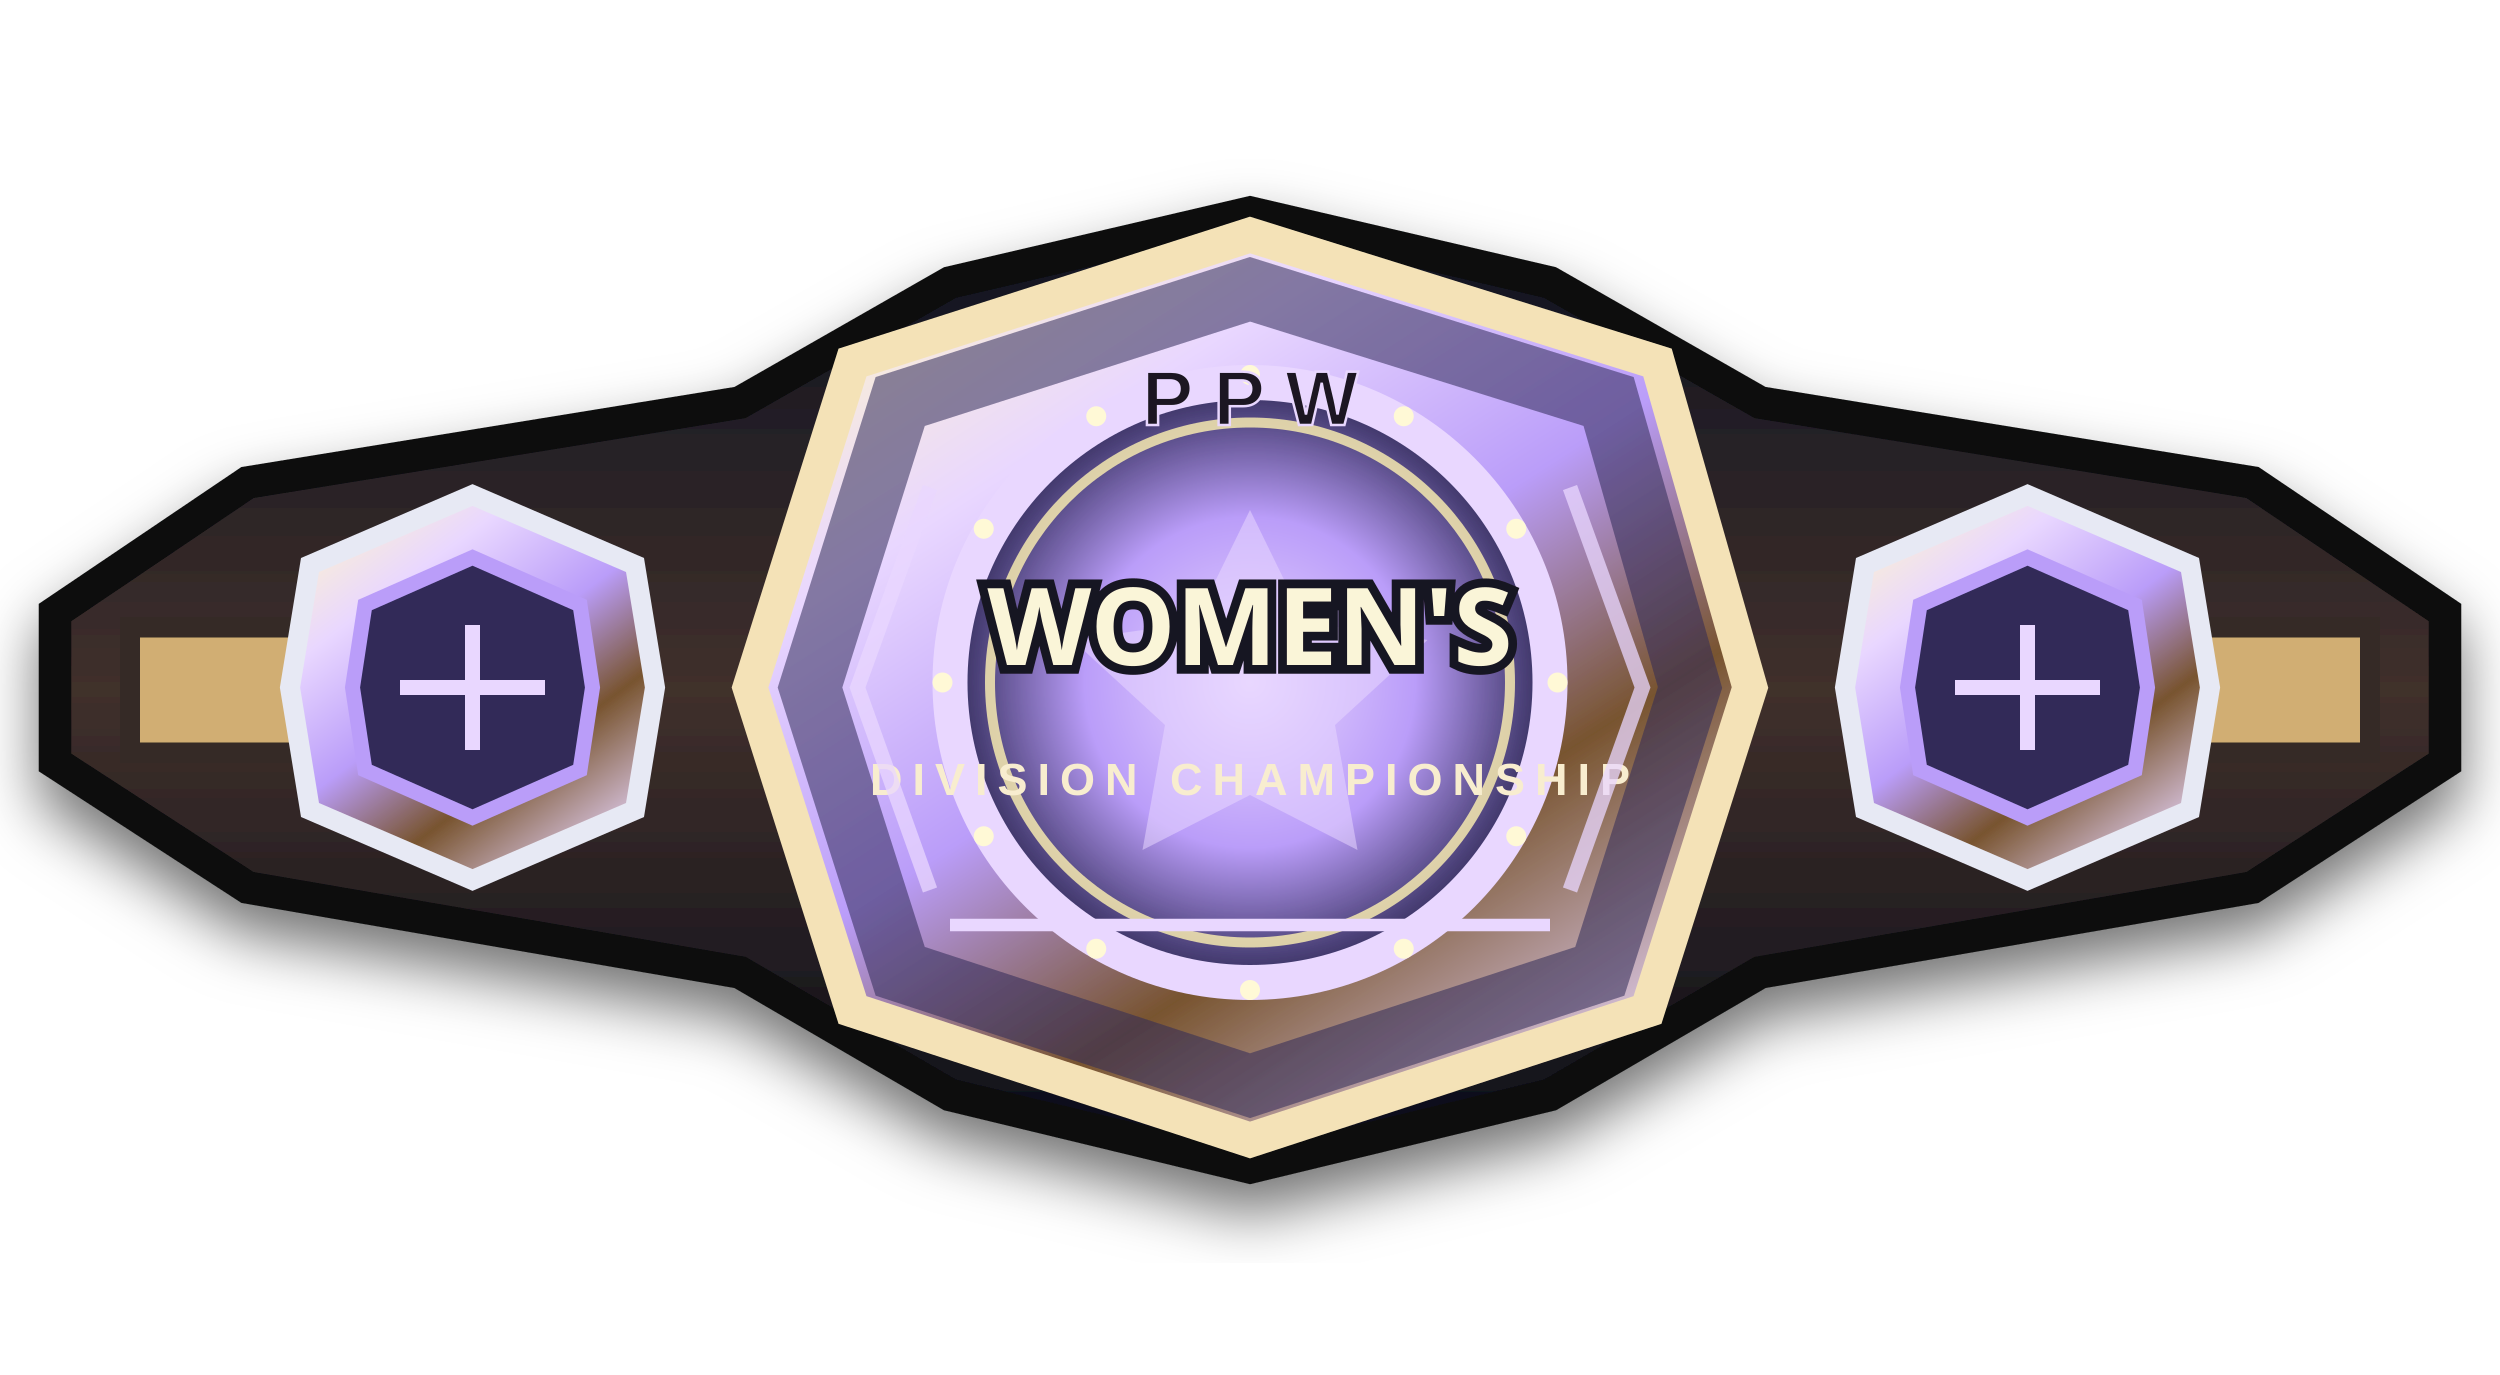
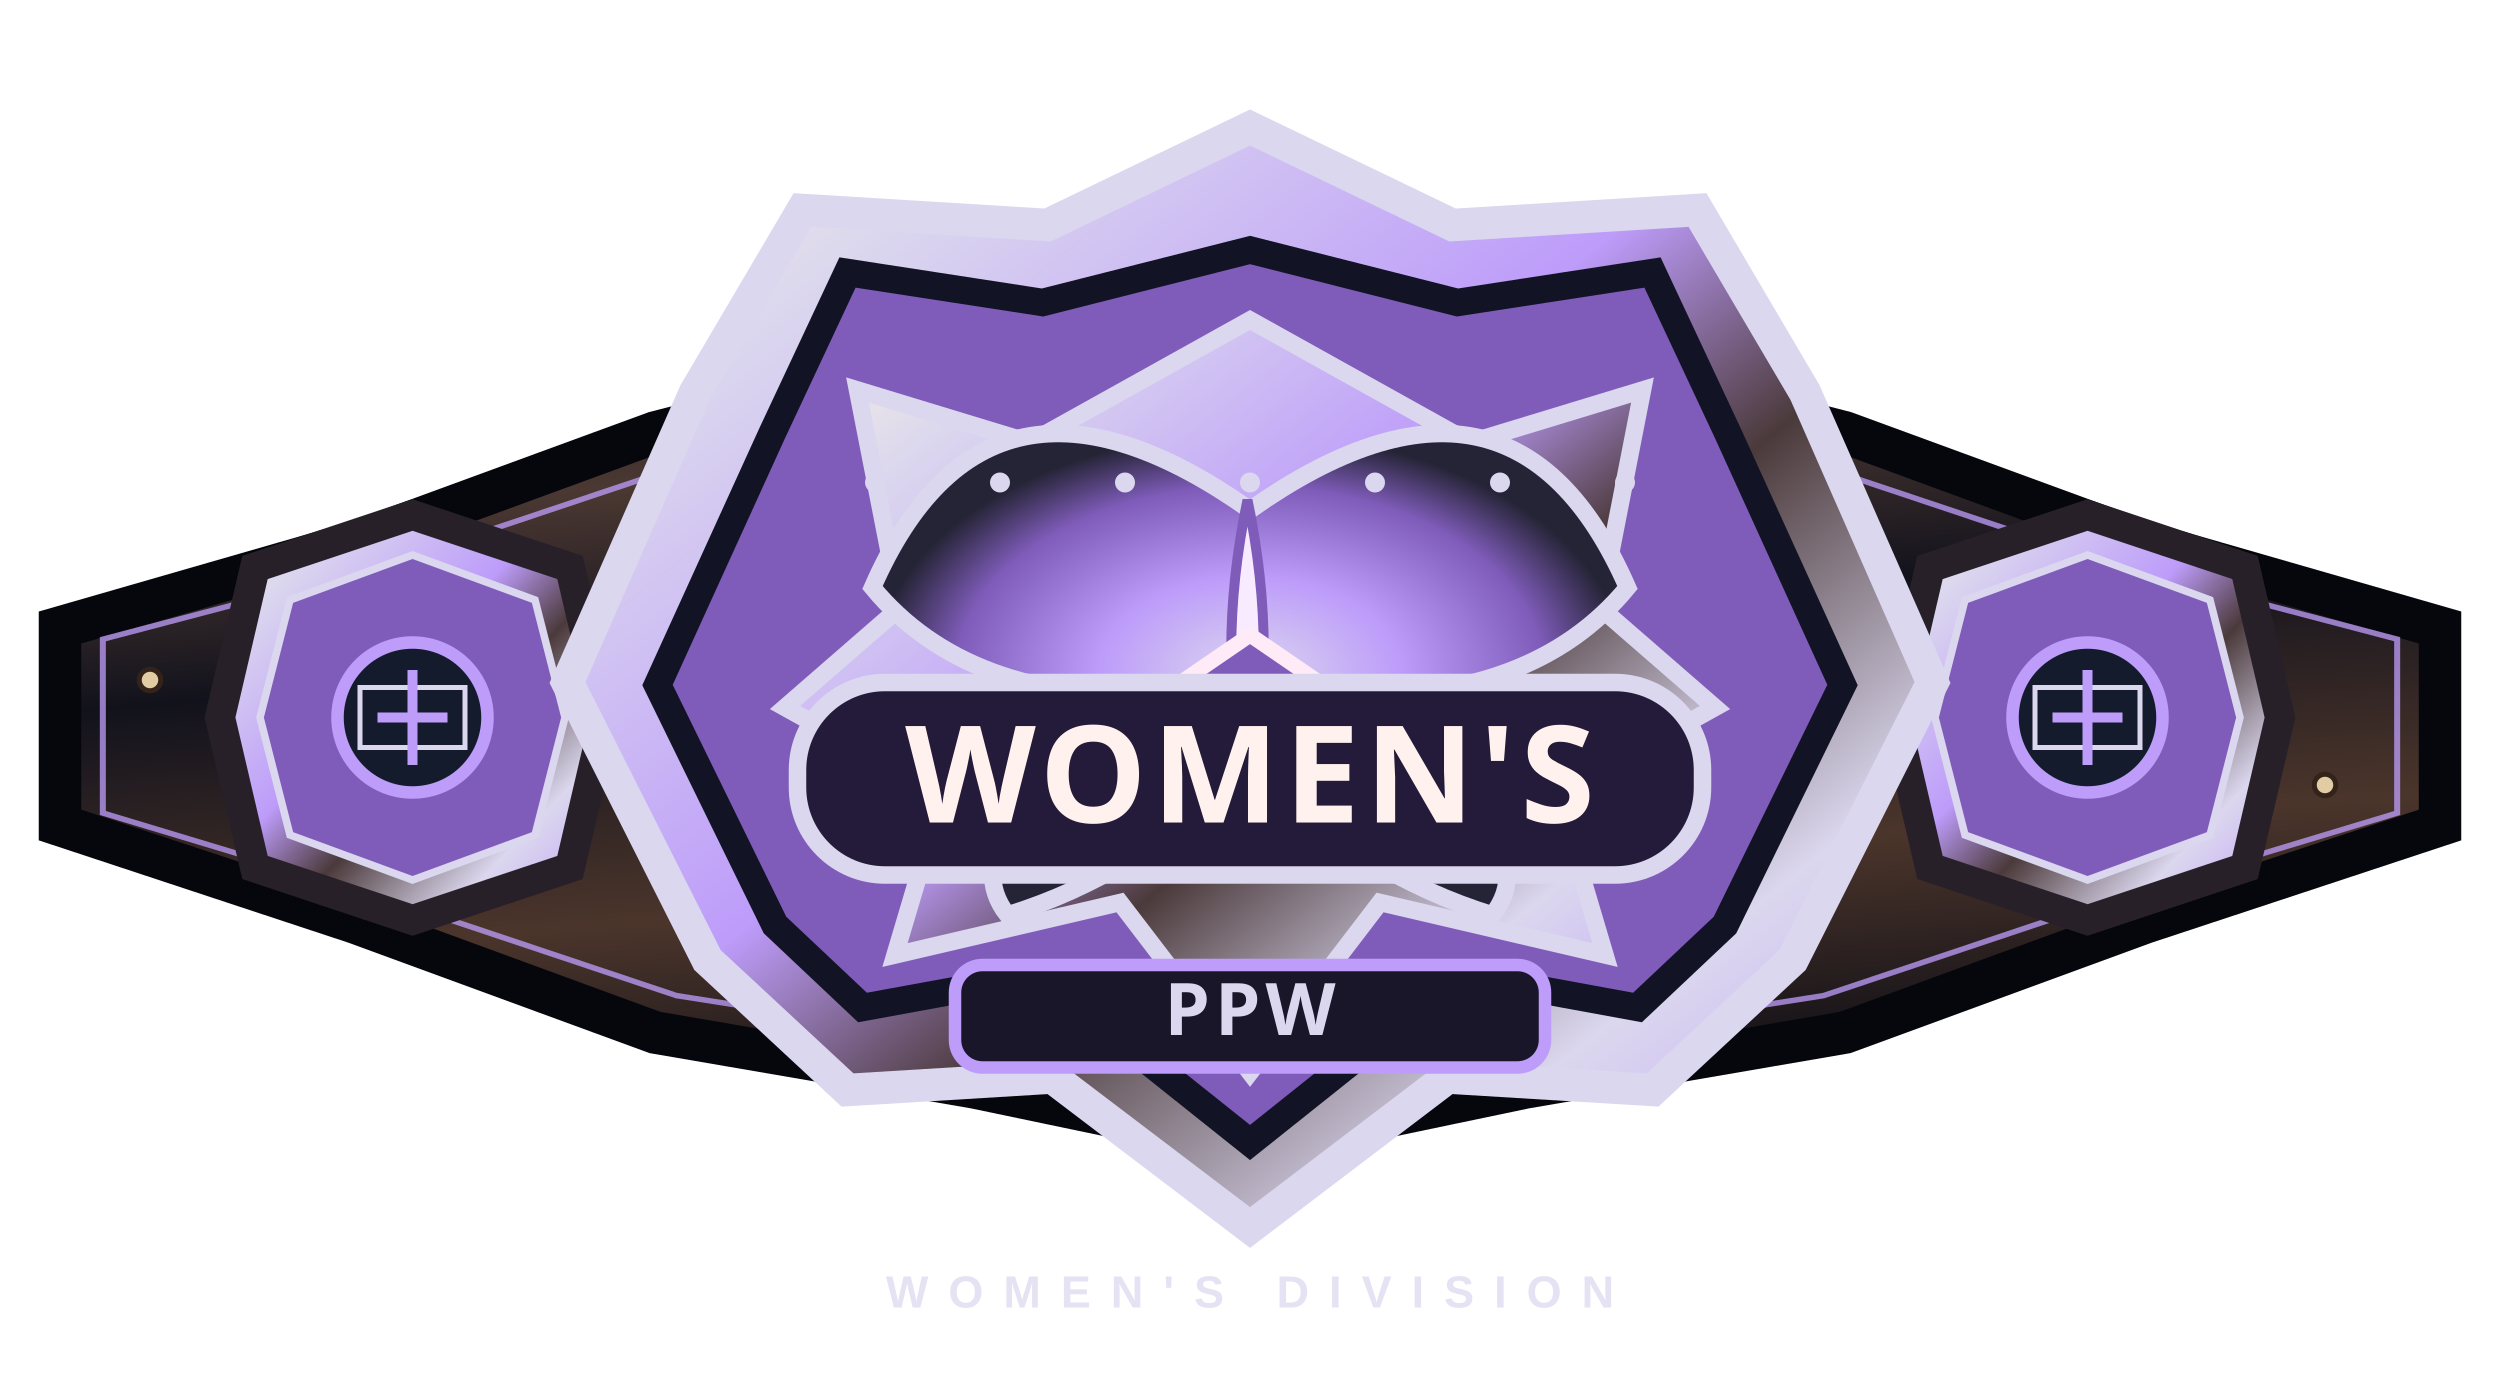
- <svg xmlns="http://www.w3.org/2000/svg" viewBox="0 0 1000 550" width="1000" height="550" role="img" aria-label="PPW WOMEN'S championship belt art">
+ <svg xmlns="http://www.w3.org/2000/svg" width="1000" height="550" viewBox="0 0 1000 550" role="img" aria-label="PPW WOMEN'S CHAMPIONSHIP illustration">
  <defs>
-     <linearGradient id="leather" x1="0" y1="0" x2="0" y2="1">
-       <stop stop-color="#0d1220" />
-       <stop offset=".5" stop-color="#40302b" />
-       <stop offset="1" stop-color="#090c18" />
+     <linearGradient id="leather" x1="0" x2=".2" y1="0" y2="1">
+       <stop stop-color="#151323" />
+       <stop offset=".25" stop-color="#4b3832" />
+       <stop offset=".46" stop-color="#12121c" />
+       <stop offset=".75" stop-color="#4b352b" />
+       <stop offset="1" stop-color="#111017" />
    </linearGradient>
-     <linearGradient id="gold" x1=".1" y1="0" x2=".8" y2="1">
-       <stop stop-color="#fff7c9" />
-       <stop offset=".25" stop-color="#e9d7ff" />
-       <stop offset=".5" stop-color="#ba9df9" />
-       <stop offset=".72" stop-color="#78542f" />
-       <stop offset="1" stop-color="#e9d7ff" />
+     <linearGradient id="metal" x1="0" x2="1" y1="0" y2="1">
+       <stop stop-color="#fbf5df" />
+       <stop offset=".16" stop-color="#dbd7ee" />
+       <stop offset=".43" stop-color="#bd9cfa" />
+       <stop offset=".58" stop-color="#4b3a3b" />
+       <stop offset=".79" stop-color="#dbd7ee" />
+       <stop offset="1" stop-color="#bd9cfa" />
    </linearGradient>
-     <radialGradient id="face">
-       <stop stop-color="#e9d7ff" />
-       <stop offset=".55" stop-color="#ba9df9" />
-       <stop offset="1" stop-color="#302a58" />
+     <radialGradient id="plate">
+       <stop stop-color="#dbd7ee" />
+       <stop offset=".4" stop-color="#bd9cfa" />
+       <stop offset=".78" stop-color="#7f5cba" />
+       <stop offset="1" stop-color="#252436" />
    </radialGradient>
-     <filter id="shadow">
-       <feDropShadow dx="0" dy="12" stdDeviation="12" flood-opacity=".55" />
-     </filter>
  </defs>
-   <g filter="url(#shadow)">
-     <path d="M22 245 99 193 296 161 380 113 500 85 620 113 704 161 901 193 978 245 978 305 901 355 704 389 620 438 500 467 380 438 296 389 99 355 22 305Z" fill="url(#leather)" stroke="#07090c" stroke-width="13" />
-     <path d="M52 251h92v50H52zM856 251h92v50h-92z" fill="#d1ae73" stroke="#342b25" stroke-width="8" />
-     <g transform="translate(189 275)">
-       <path d="M0-77L65 -49 73 0 65 49 0 77 -65 49 -73 0 -65 -49Z" fill="url(#gold)" stroke="#e7e9f4" stroke-width="8" />
-       <path d="M0 -52L43 -33 48 0 43 33 0 52 -43 33 -48 0 -43 -33Z" fill="#302a58" stroke="#ba9df9" stroke-width="6" />
-       <path d="M-29 0H29M0-25V25" stroke="#e9d7ff" stroke-width="6" />
-     </g>
-     <g transform="translate(811 275)">
-       <path d="M0-77L65 -49 73 0 65 49 0 77 -65 49 -73 0 -65 -49Z" fill="url(#gold)" stroke="#e7e9f4" stroke-width="8" />
-       <path d="M0 -52L43 -33 48 0 43 33 0 52 -43 33 -48 0 -43 -33Z" fill="#302a58" stroke="#ba9df9" stroke-width="6" />
-       <path d="M-29 0H29M0-25V25" stroke="#e9d7ff" stroke-width="6" />
-     </g>
-     <path d="M500 94L663 145 700 275 659 404 500 456 341 404 300 275 341 145Z" fill="url(#gold)" stroke="#f4e2b7" stroke-width="14" />
-     <path d="M500 94L663 145 700 275 659 404 500 456 341 404 300 275 341 145Z" fill="none" stroke="#302a58" stroke-width="28" opacity=".55" transform="translate(500 275) scale(.88) translate(-500 -275)" />
-     <circle cx="500" cy="273" r="120" fill="url(#face)" stroke="#e9d7ff" stroke-width="14" />
-     <circle cx="500" cy="273" r="104" fill="none" stroke="#fff3b2" stroke-width="4" opacity=".8" />
-     <circle cx="623.0" cy="273.0" r="4" fill="#fff9d6" />
-     <circle cx="606.5" cy="334.5" r="4" fill="#fff9d6" />
-     <circle cx="561.5" cy="379.5" r="4" fill="#fff9d6" />
-     <circle cx="500.0" cy="396.0" r="4" fill="#fff9d6" />
-     <circle cx="438.5" cy="379.5" r="4" fill="#fff9d6" />
-     <circle cx="393.5" cy="334.5" r="4" fill="#fff9d6" />
-     <circle cx="377.0" cy="273.0" r="4" fill="#fff9d6" />
-     <circle cx="393.5" cy="211.5" r="4" fill="#fff9d6" />
-     <circle cx="438.5" cy="166.5" r="4" fill="#fff9d6" />
-     <circle cx="500.0" cy="150.0" r="4" fill="#fff9d6" />
-     <circle cx="561.5" cy="166.5" r="4" fill="#fff9d6" />
-     <circle cx="606.5" cy="211.5" r="4" fill="#fff9d6" />
-     <path d="M500 204l22 45 49 7 -37 34 9 50 -43 -22 -43 22 9 -50 -37 -34 49 -7Z" fill="#e9d7ff" opacity="0.53" />
-     <text x="500" y="170" text-anchor="middle" font-family="Arial,sans-serif" font-size="31" font-weight="900" letter-spacing="8" fill="#1c1820" stroke="#e9d7ff" stroke-width="1">PPW</text>
-     <text x="500" y="266" text-anchor="middle" textLength="189" lengthAdjust="spacingAndGlyphs" font-family="Impact,'Arial Black',sans-serif" font-size="43" font-weight="1000" fill="#faf5d8" stroke="#191622" stroke-width="7" paint-order="stroke">WOMEN'S</text>
-     <text x="500" y="318" text-anchor="middle" font-family="Arial,sans-serif" font-size="18" font-weight="900" letter-spacing="4" fill="#f8edcf">DIVISION CHAMPIONSHIP</text>
-     <path d="M380 370h240" stroke="#e9d7ff" stroke-width="5" />
-     <path d="M372 195l-29 80 29 81M628 195l29 80 -29 81" fill="none" stroke="#e9d7ff" stroke-width="6" opacity=".75" />
+   <path d="M24 251 142 217 262 173 390 140 500 124 610 140 738 173 858 217 976 251 976 330 858 369 738 413 610 435 500 458 390 435 262 413 142 369 24 330Z" fill="url(#leather)" stroke="#05070d" stroke-width="17" />
+   <path d="M24 251 142 217 262 173 390 140 500 124 610 140 738 173 858 217 976 251 976 330 858 369 738 413 610 435 500 458 390 435 262 413 142 369 24 330Z" fill="none" stroke="#bd9cfa" stroke-width="2.5" opacity=".76" transform="translate(500 290) scale(.964 .88) translate(-500 -290)" />
+   <circle cx="60" cy="272" r="4.3" fill="#e2cca3" stroke="#33231a" stroke-width="2" />
+   <circle cx="118" cy="314" r="4.3" fill="#e2cca3" stroke="#33231a" stroke-width="2" />
+   <circle cx="176" cy="272" r="4.3" fill="#e2cca3" stroke="#33231a" stroke-width="2" />
+   <circle cx="234" cy="314" r="4.3" fill="#e2cca3" stroke="#33231a" stroke-width="2" />
+   <circle cx="292" cy="272" r="4.3" fill="#e2cca3" stroke="#33231a" stroke-width="2" />
+   <circle cx="350" cy="314" r="4.3" fill="#e2cca3" stroke="#33231a" stroke-width="2" />
+   <circle cx="408" cy="272" r="4.3" fill="#e2cca3" stroke="#33231a" stroke-width="2" />
+   <circle cx="466" cy="314" r="4.3" fill="#e2cca3" stroke="#33231a" stroke-width="2" />
+   <circle cx="524" cy="272" r="4.3" fill="#e2cca3" stroke="#33231a" stroke-width="2" />
+   <circle cx="582" cy="314" r="4.3" fill="#e2cca3" stroke="#33231a" stroke-width="2" />
+   <circle cx="640" cy="272" r="4.3" fill="#e2cca3" stroke="#33231a" stroke-width="2" />
+   <circle cx="698" cy="314" r="4.3" fill="#e2cca3" stroke="#33231a" stroke-width="2" />
+   <circle cx="756" cy="272" r="4.3" fill="#e2cca3" stroke="#33231a" stroke-width="2" />
+   <circle cx="814" cy="314" r="4.3" fill="#e2cca3" stroke="#33231a" stroke-width="2" />
+   <circle cx="872" cy="272" r="4.3" fill="#e2cca3" stroke="#33231a" stroke-width="2" />
+   <circle cx="930" cy="314" r="4.3" fill="#e2cca3" stroke="#33231a" stroke-width="2" />
+   <g transform="translate(165 287)">
+     <path d="M0 -81 63 -60 77 0 63 60 0 81 -63 60 -77 0 -63 -60Z" fill="url(#metal)" stroke="#272028" stroke-width="12" />
+     <path d="M0 -65 49 -47 61 0 49 47 0 65 -49 47 -61 0 -49 -47Z" fill="#7f5cba" stroke="#dbd7ee" stroke-width="3" />
+     <circle r="30" fill="#141b2c" stroke="#bd9cfa" stroke-width="5" />
+     <path d="M-21 -12H21V12H-21Z" fill="none" stroke="#dbd7ee" stroke-width="2" />
+     <path d="M0 -19V19M-14 0H14" stroke="#bd9cfa" stroke-width="4" />
  </g>
+   <g transform="translate(835 287)">
+     <path d="M0 -81 63 -60 77 0 63 60 0 81 -63 60 -77 0 -63 -60Z" fill="url(#metal)" stroke="#272028" stroke-width="12" />
+     <path d="M0 -65 49 -47 61 0 49 47 0 65 -49 47 -61 0 -49 -47Z" fill="#7f5cba" stroke="#dbd7ee" stroke-width="3" />
+     <circle r="30" fill="#141b2c" stroke="#bd9cfa" stroke-width="5" />
+     <path d="M-21 -12H21V12H-21Z" fill="none" stroke="#dbd7ee" stroke-width="2" />
+     <path d="M0 -19V19M-14 0H14" stroke="#bd9cfa" stroke-width="4" />
+   </g>
+   <path d="M500 51 581 90 679 84 722 157 773 273 717 384 661 436 579 431 500 491 421 431 339 436 283 384 227 273 278 157 321 84 419 90Z" fill="url(#metal)" stroke="#dbd7ee" stroke-width="13" />
+   <path d="M500 100 583 121 661 109 691 173 737 274 690 370 655 403 584 390 500 457 416 390 345 403 310 370 263 274 309 173 339 109 417 121Z" fill="#7f5cba" stroke="#121425" stroke-width="11" />
+   <path d="M500 128 588 177 657 156 640 243 686 283 623 318 642 382 552 361 500 429 448 361 358 382 377 318 314 283 360 243 343 156 412 177Z" fill="url(#metal)" stroke="#dbd7ee" stroke-width="7" />
+   <path d="M500 204Q395 130 349 235Q387 281 465 278Q377 333 403 366Q455 350 500 307Q545 350 597 366Q623 333 535 278Q613 281 651 235Q605 130 500 204Z" fill="url(#plate)" stroke="#dbd7ee" stroke-width="7" />
+   <path d="M499 200Q486 262 499 316Q512 262 499 200Z" fill="#f8ebff" stroke="#7f5cba" stroke-width="4" />
+   <path d="M446 291l54 -37 54 37 -54 50Z" fill="#7f5cba" stroke="#ffebf8" stroke-width="6" />
+   <rect x="319" y="273" width="362" height="77" rx="35" fill="#241a39" stroke="#dbd7ee" stroke-width="7" />
+   <text x="500" y="329" text-anchor="middle" font-family="Impact,'Arial Black',sans-serif" font-size="54" font-weight="1000" letter-spacing="2" textLength="295" lengthAdjust="spacingAndGlyphs" fill="#fff2ee">WOMEN'S</text>
+   <g fill="#dbd7ee">
+     <circle cx="350" cy="193" r="4" />
+     <circle cx="400" cy="193" r="4" />
+     <circle cx="450" cy="193" r="4" />
+     <circle cx="500" cy="193" r="4" />
+     <circle cx="550" cy="193" r="4" />
+     <circle cx="600" cy="193" r="4" />
+     <circle cx="650" cy="193" r="4" />
+   </g>
+   <rect x="382" y="386" width="236" height="41" rx="11" fill="#181628" stroke="#bd9cfa" stroke-width="5" />
+   <text x="500" y="414" text-anchor="middle" font-family="Impact,'Arial Black',sans-serif" font-size="29" textLength="190" lengthAdjust="spacingAndGlyphs" font-weight="1000" letter-spacing="2" fill="#dbd7ee">PPW</text>
+   <text x="500" y="523" text-anchor="middle" fill="#dbd7ee" opacity=".73" font-family="Arial,sans-serif" font-size="18" letter-spacing="8" font-weight="900">WOMEN'S DIVISION</text>
</svg>
